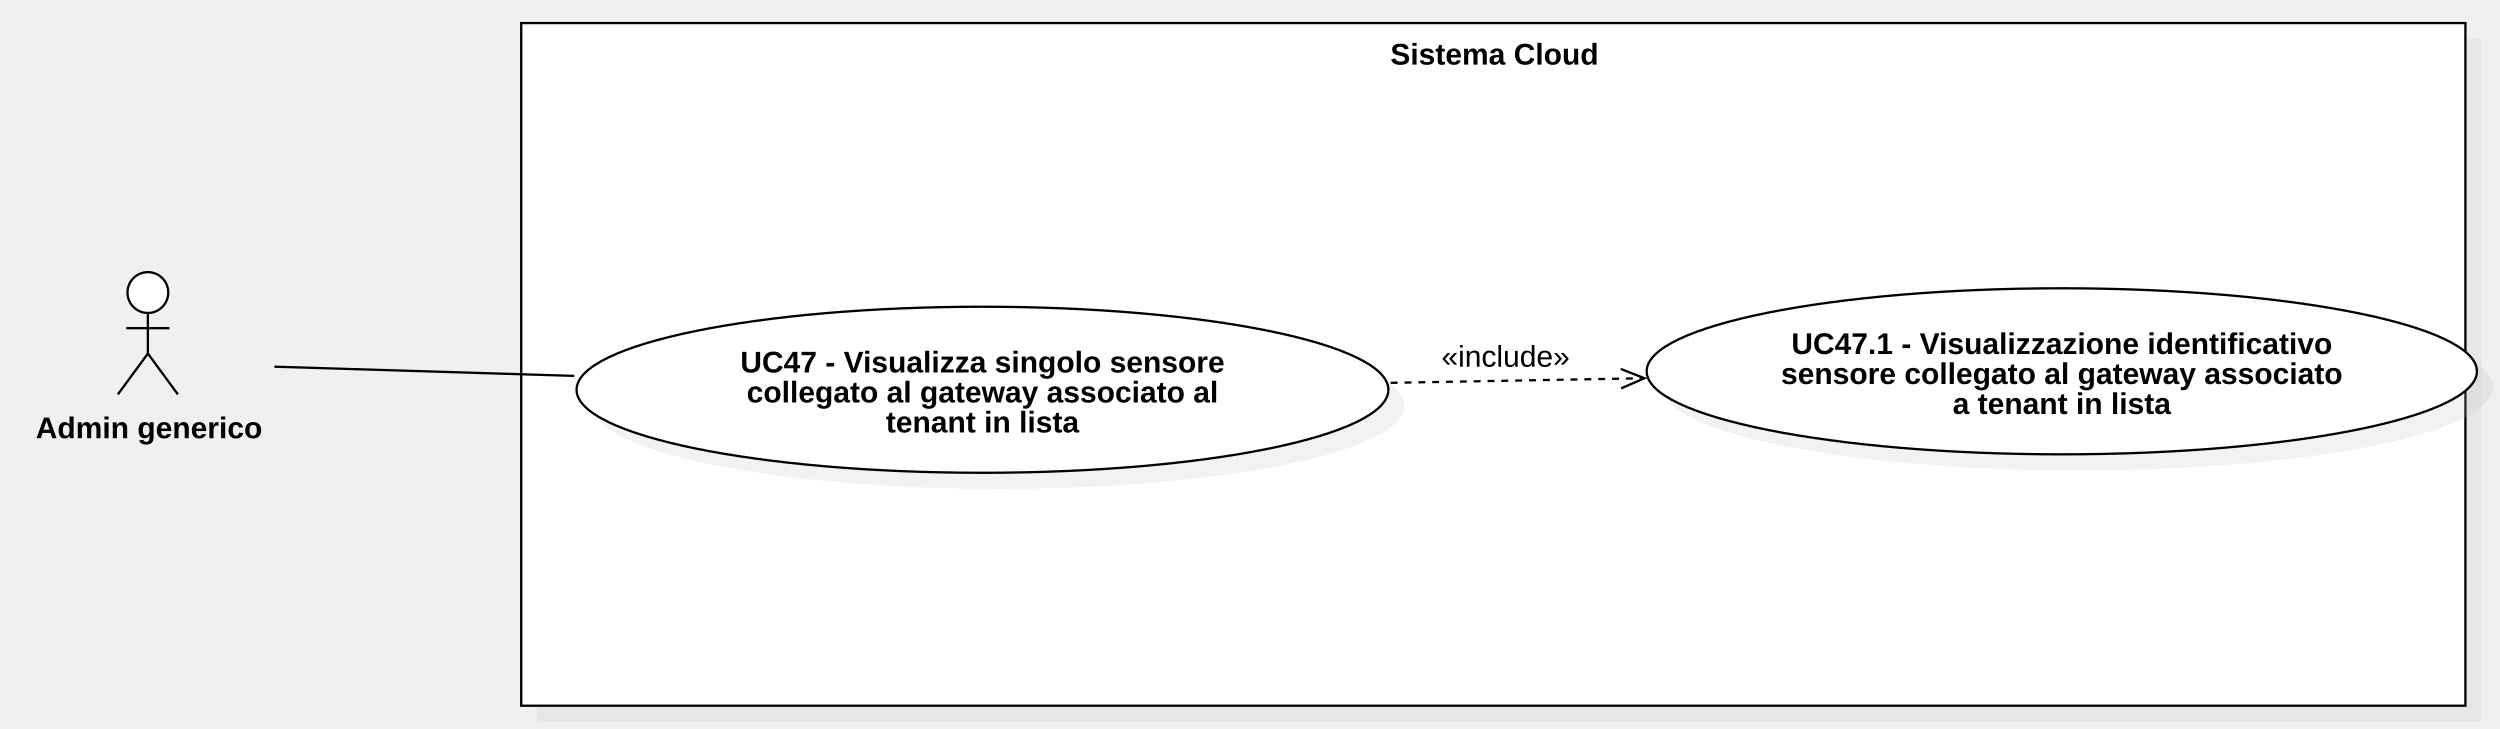
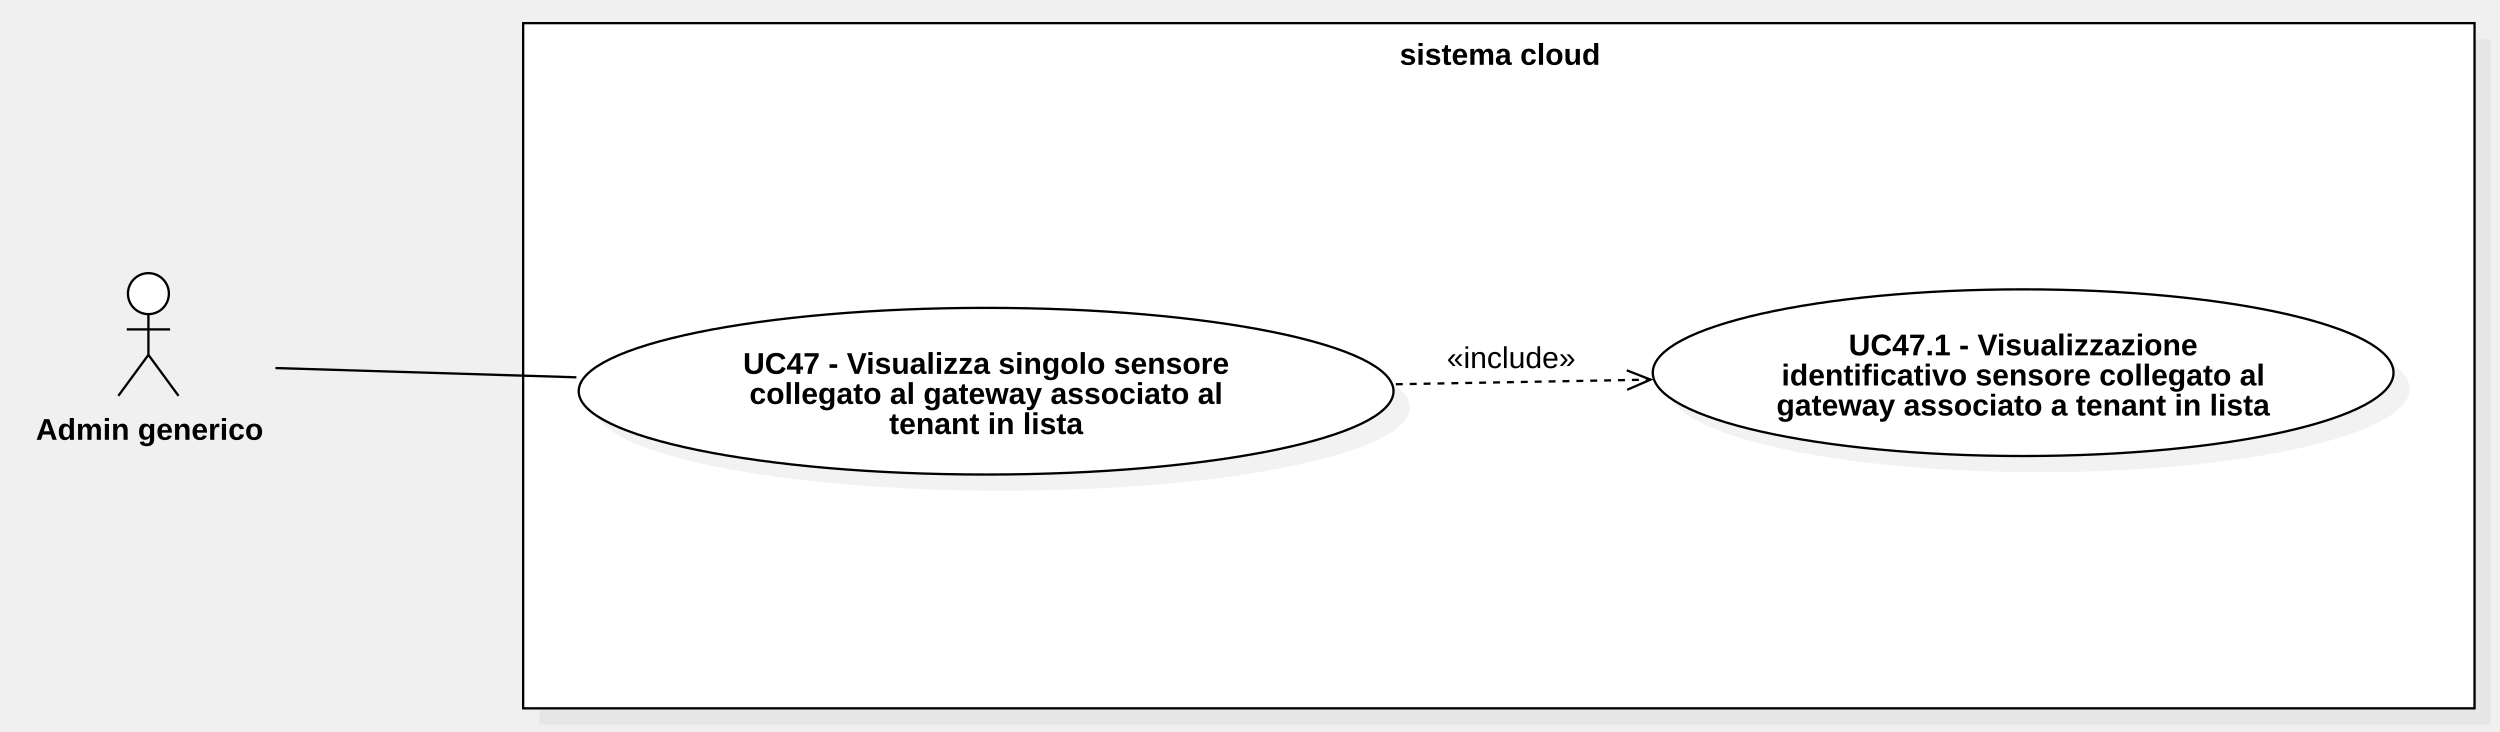
- <svg xmlns="http://www.w3.org/2000/svg" version="1.1" width="1084" height="316">
+ <svg xmlns="http://www.w3.org/2000/svg" version="1.1" width="1080" height="316">
  <defs />
  <g>
    <g>
-       <rect fill="#C0C0C0" stroke="none" x="319" y="321" width="843" height="296" transform="matrix(1 0 0 1 -86 -304)" fill-opacity="0.2" />
+       <rect fill="#C0C0C0" stroke="none" x="314" y="312" width="843" height="296" transform="matrix(1 0 0 1 -81 -295)" fill-opacity="0.2" />
    </g>
    <g>
-       <rect fill="#ffffff" stroke="none" x="312" y="314" width="843" height="296" transform="matrix(1 0 0 1 -86 -304)" />
+       <rect fill="#ffffff" stroke="none" x="307" y="305" width="843" height="296" transform="matrix(1 0 0 1 -81 -295)" />
    </g>
    <g>
      <path fill="none" stroke="#000000" paint-order="fill stroke markers" d=" M 226 10 L 1069 10 L 1069 306 L 226 306 L 226 10 Z Z" stroke-miterlimit="10" stroke-dasharray="" />
    </g>
    <g>
      <g>
        <path fill="none" stroke="none" />
-         <text fill="#000000" stroke="none" font-family="Arial" font-size="13px" font-style="normal" font-weight="bold" text-decoration="undefined" x="734" y="327.5" text-anchor="middle" dominant-baseline="central" transform="matrix(1 0 0 1 -86 -304)">Sistema Cloud</text>
+         <text fill="#000000" stroke="none" font-family="Arial" font-size="13px" font-style="normal" font-weight="bold" text-decoration="undefined" x="729" y="318.5" text-anchor="middle" dominant-baseline="central" transform="matrix(1 0 0 1 -81 -295)">sistema cloud</text>
      </g>
    </g>
    <g>
      <path fill="#ffffff" stroke="none" paint-order="stroke fill markers" d=" M 55.278 126.85 C 55.278 121.962 59.236 118 64.118 118 C 69 118 72.958 121.962 72.958 126.85 C 72.958 131.738 69 135.7 64.118 135.7 C 59.236 135.7 55.278 131.738 55.278 126.85 Z" />
    </g>
    <g>
      <path fill="none" stroke="#000000" paint-order="fill stroke markers" d=" M 55.278 126.85 C 55.278 121.962 59.236 118 64.118 118 C 69 118 72.958 121.962 72.958 126.85 C 72.958 131.738 69 135.7 64.118 135.7 C 59.236 135.7 55.278 131.738 55.278 126.85 Z" stroke-miterlimit="10" stroke-dasharray="" />
    </g>
    <g>
      <path fill="none" stroke="#000000" paint-order="fill stroke markers" d=" M 64.118 135.7 L 64.118 153.3" stroke-miterlimit="10" stroke-dasharray="" />
    </g>
    <g>
      <path fill="none" stroke="#000000" paint-order="fill stroke markers" d=" M 54.758 142.3 L 73.478 142.3" stroke-miterlimit="10" stroke-dasharray="" />
    </g>
    <g>
      <path fill="none" stroke="#000000" paint-order="fill stroke markers" d=" M 64.118 153.3 L 51.118 171" stroke-miterlimit="10" stroke-dasharray="" />
    </g>
    <g>
      <path fill="none" stroke="#000000" paint-order="fill stroke markers" d=" M 64.118 153.3 L 77.118 171" stroke-miterlimit="10" stroke-dasharray="" />
    </g>
    <g>
      <g>
        <path fill="none" stroke="none" />
-         <text fill="#000000" stroke="none" font-family="Arial" font-size="13px" font-style="normal" font-weight="bold" text-decoration="undefined" x="150.618" y="489.5" text-anchor="middle" dominant-baseline="central" transform="matrix(1 0 0 1 -86 -304)">Admin generico</text>
+         <text fill="#000000" stroke="none" font-family="Arial" font-size="13px" font-style="normal" font-weight="bold" text-decoration="undefined" x="145.618" y="480.5" text-anchor="middle" dominant-baseline="central" transform="matrix(1 0 0 1 -81 -295)">Admin generico</text>
      </g>
    </g>
    <g>
      <path fill="#C0C0C0" stroke="none" paint-order="stroke fill markers" d=" M 257 176 C 257 156.118 335.798 140 433 140 C 530.202 140 609 156.118 609 176 C 609 195.882 530.202 212 433 212 C 335.798 212 257 195.882 257 176 Z" fill-opacity="0.2" />
    </g>
    <g>
      <path fill="#ffffff" stroke="none" paint-order="stroke fill markers" d=" M 250 169 C 250 149.118 328.798 133 426 133 C 523.202 133 602 149.118 602 169 C 602 188.882 523.202 205 426 205 C 328.798 205 250 188.882 250 169 Z" />
    </g>
    <g>
      <path fill="none" stroke="#000000" paint-order="fill stroke markers" d=" M 250 169 C 250 149.118 328.798 133 426 133 C 523.202 133 602 149.118 602 169 C 602 188.882 523.202 205 426 205 C 328.798 205 250 188.882 250 169 Z" stroke-miterlimit="10" stroke-dasharray="" />
    </g>
    <g>
      <g>
        <path fill="none" stroke="none" />
-         <text fill="#000000" stroke="none" font-family="Arial" font-size="13px" font-style="normal" font-weight="bold" text-decoration="undefined" x="512" y="461" text-anchor="middle" dominant-baseline="central" transform="matrix(1 0 0 1 -86 -304)">UC47 - Visualizza singolo sensore</text>
-         <text fill="#000000" stroke="none" font-family="Arial" font-size="13px" font-style="normal" font-weight="bold" text-decoration="undefined" x="512" y="474" text-anchor="middle" dominant-baseline="central" transform="matrix(1 0 0 1 -86 -304)">collegato al gateway associato al</text>
-         <text fill="#000000" stroke="none" font-family="Arial" font-size="13px" font-style="normal" font-weight="bold" text-decoration="undefined" x="512" y="487" text-anchor="middle" dominant-baseline="central" transform="matrix(1 0 0 1 -86 -304)">tenant in lista</text>
+         <text fill="#000000" stroke="none" font-family="Arial" font-size="13px" font-style="normal" font-weight="bold" text-decoration="undefined" x="507" y="452" text-anchor="middle" dominant-baseline="central" transform="matrix(1 0 0 1 -81 -295)">UC47 - Visualizza singolo sensore</text>
+         <text fill="#000000" stroke="none" font-family="Arial" font-size="13px" font-style="normal" font-weight="bold" text-decoration="undefined" x="507" y="465" text-anchor="middle" dominant-baseline="central" transform="matrix(1 0 0 1 -81 -295)">collegato al gateway associato al</text>
+         <text fill="#000000" stroke="none" font-family="Arial" font-size="13px" font-style="normal" font-weight="bold" text-decoration="undefined" x="507" y="478" text-anchor="middle" dominant-baseline="central" transform="matrix(1 0 0 1 -81 -295)">tenant in lista</text>
      </g>
    </g>
    <g>
-       <path fill="#C0C0C0" stroke="none" paint-order="stroke fill markers" d=" M 721 168 C 721 148.118 801.589 132 901 132 C 1000.411 132 1081 148.118 1081 168 C 1081 187.882 1000.411 204 901 204 C 801.589 204 721 187.882 721 168 Z" fill-opacity="0.2" />
+       <path fill="#C0C0C0" stroke="none" paint-order="stroke fill markers" d=" M 721 168 C 721 148.118 792.634 132 881 132 C 969.366 132 1041 148.118 1041 168 C 1041 187.882 969.366 204 881 204 C 792.634 204 721 187.882 721 168 Z" fill-opacity="0.2" />
    </g>
    <g>
-       <path fill="#ffffff" stroke="none" paint-order="stroke fill markers" d=" M 714 161 C 714 141.118 794.589 125 894 125 C 993.411 125 1074 141.118 1074 161 C 1074 180.882 993.411 197 894 197 C 794.589 197 714 180.882 714 161 Z" />
+       <path fill="#ffffff" stroke="none" paint-order="stroke fill markers" d=" M 714 161 C 714 141.118 785.634 125 874 125 C 962.366 125 1034 141.118 1034 161 C 1034 180.882 962.366 197 874 197 C 785.634 197 714 180.882 714 161 Z" />
    </g>
    <g>
-       <path fill="none" stroke="#000000" paint-order="fill stroke markers" d=" M 714 161 C 714 141.118 794.589 125 894 125 C 993.411 125 1074 141.118 1074 161 C 1074 180.882 993.411 197 894 197 C 794.589 197 714 180.882 714 161 Z" stroke-miterlimit="10" stroke-dasharray="" />
+       <path fill="none" stroke="#000000" paint-order="fill stroke markers" d=" M 714 161 C 714 141.118 785.634 125 874 125 C 962.366 125 1034 141.118 1034 161 C 1034 180.882 962.366 197 874 197 C 785.634 197 714 180.882 714 161 Z" stroke-miterlimit="10" stroke-dasharray="" />
    </g>
    <g>
      <g>
        <path fill="none" stroke="none" />
-         <text fill="#000000" stroke="none" font-family="Arial" font-size="13px" font-style="normal" font-weight="bold" text-decoration="undefined" x="980" y="453" text-anchor="middle" dominant-baseline="central" transform="matrix(1 0 0 1 -86 -304)">UC47.1 - Visualizzazione identificativo</text>
-         <text fill="#000000" stroke="none" font-family="Arial" font-size="13px" font-style="normal" font-weight="bold" text-decoration="undefined" x="980" y="466" text-anchor="middle" dominant-baseline="central" transform="matrix(1 0 0 1 -86 -304)">sensore collegato al gateway associato</text>
-         <text fill="#000000" stroke="none" font-family="Arial" font-size="13px" font-style="normal" font-weight="bold" text-decoration="undefined" x="980" y="479" text-anchor="middle" dominant-baseline="central" transform="matrix(1 0 0 1 -86 -304)">a tenant in lista</text>
+         <text fill="#000000" stroke="none" font-family="Arial" font-size="13px" font-style="normal" font-weight="bold" text-decoration="undefined" x="955" y="444" text-anchor="middle" dominant-baseline="central" transform="matrix(1 0 0 1 -81 -295)">UC47.1 - Visualizzazione</text>
+         <text fill="#000000" stroke="none" font-family="Arial" font-size="13px" font-style="normal" font-weight="bold" text-decoration="undefined" x="955" y="457" text-anchor="middle" dominant-baseline="central" transform="matrix(1 0 0 1 -81 -295)">identificativo sensore collegato al</text>
+         <text fill="#000000" stroke="none" font-family="Arial" font-size="13px" font-style="normal" font-weight="bold" text-decoration="undefined" x="955" y="470" text-anchor="middle" dominant-baseline="central" transform="matrix(1 0 0 1 -81 -295)">gateway associato a tenant in lista</text>
      </g>
    </g>
    <g>
      <path fill="none" stroke="#000000" paint-order="fill stroke markers" d=" M 603 166 L 713 164" stroke-miterlimit="10" stroke-dasharray="3" />
    </g>
    <g>
      <path fill="none" stroke="#000000" paint-order="fill stroke markers" d=" M 702.916 168.394 L 713 164 L 702.762 159.976" stroke-miterlimit="10" stroke-dasharray="" />
    </g>
    <g>
-       <rect fill="#ffffff" stroke="none" x="711" y="452" width="55.656" height="13" transform="matrix(1 0 0 1 -86 -304)" />
+       <rect fill="#ffffff" stroke="none" x="706" y="443" width="55.656" height="13" transform="matrix(1 0 0 1 -81 -295)" />
    </g>
    <g>
      <g>
        <path fill="none" stroke="none" />
-         <text fill="#000000" stroke="none" font-family="Arial" font-size="13px" font-style="normal" font-weight="normal" text-decoration="undefined" x="738.828" y="458.5" text-anchor="middle" dominant-baseline="central" transform="matrix(1 0 0 1 -86 -304)">«include»</text>
+         <text fill="#000000" stroke="none" font-family="Arial" font-size="13px" font-style="normal" font-weight="normal" text-decoration="undefined" x="733.828" y="449.5" text-anchor="middle" dominant-baseline="central" transform="matrix(1 0 0 1 -81 -295)">«include»</text>
      </g>
    </g>
    <g>
      <path fill="none" stroke="#000000" paint-order="fill stroke markers" d=" M 249 163 L 119 159" stroke-miterlimit="10" stroke-dasharray="" />
    </g>
  </g>
</svg>
